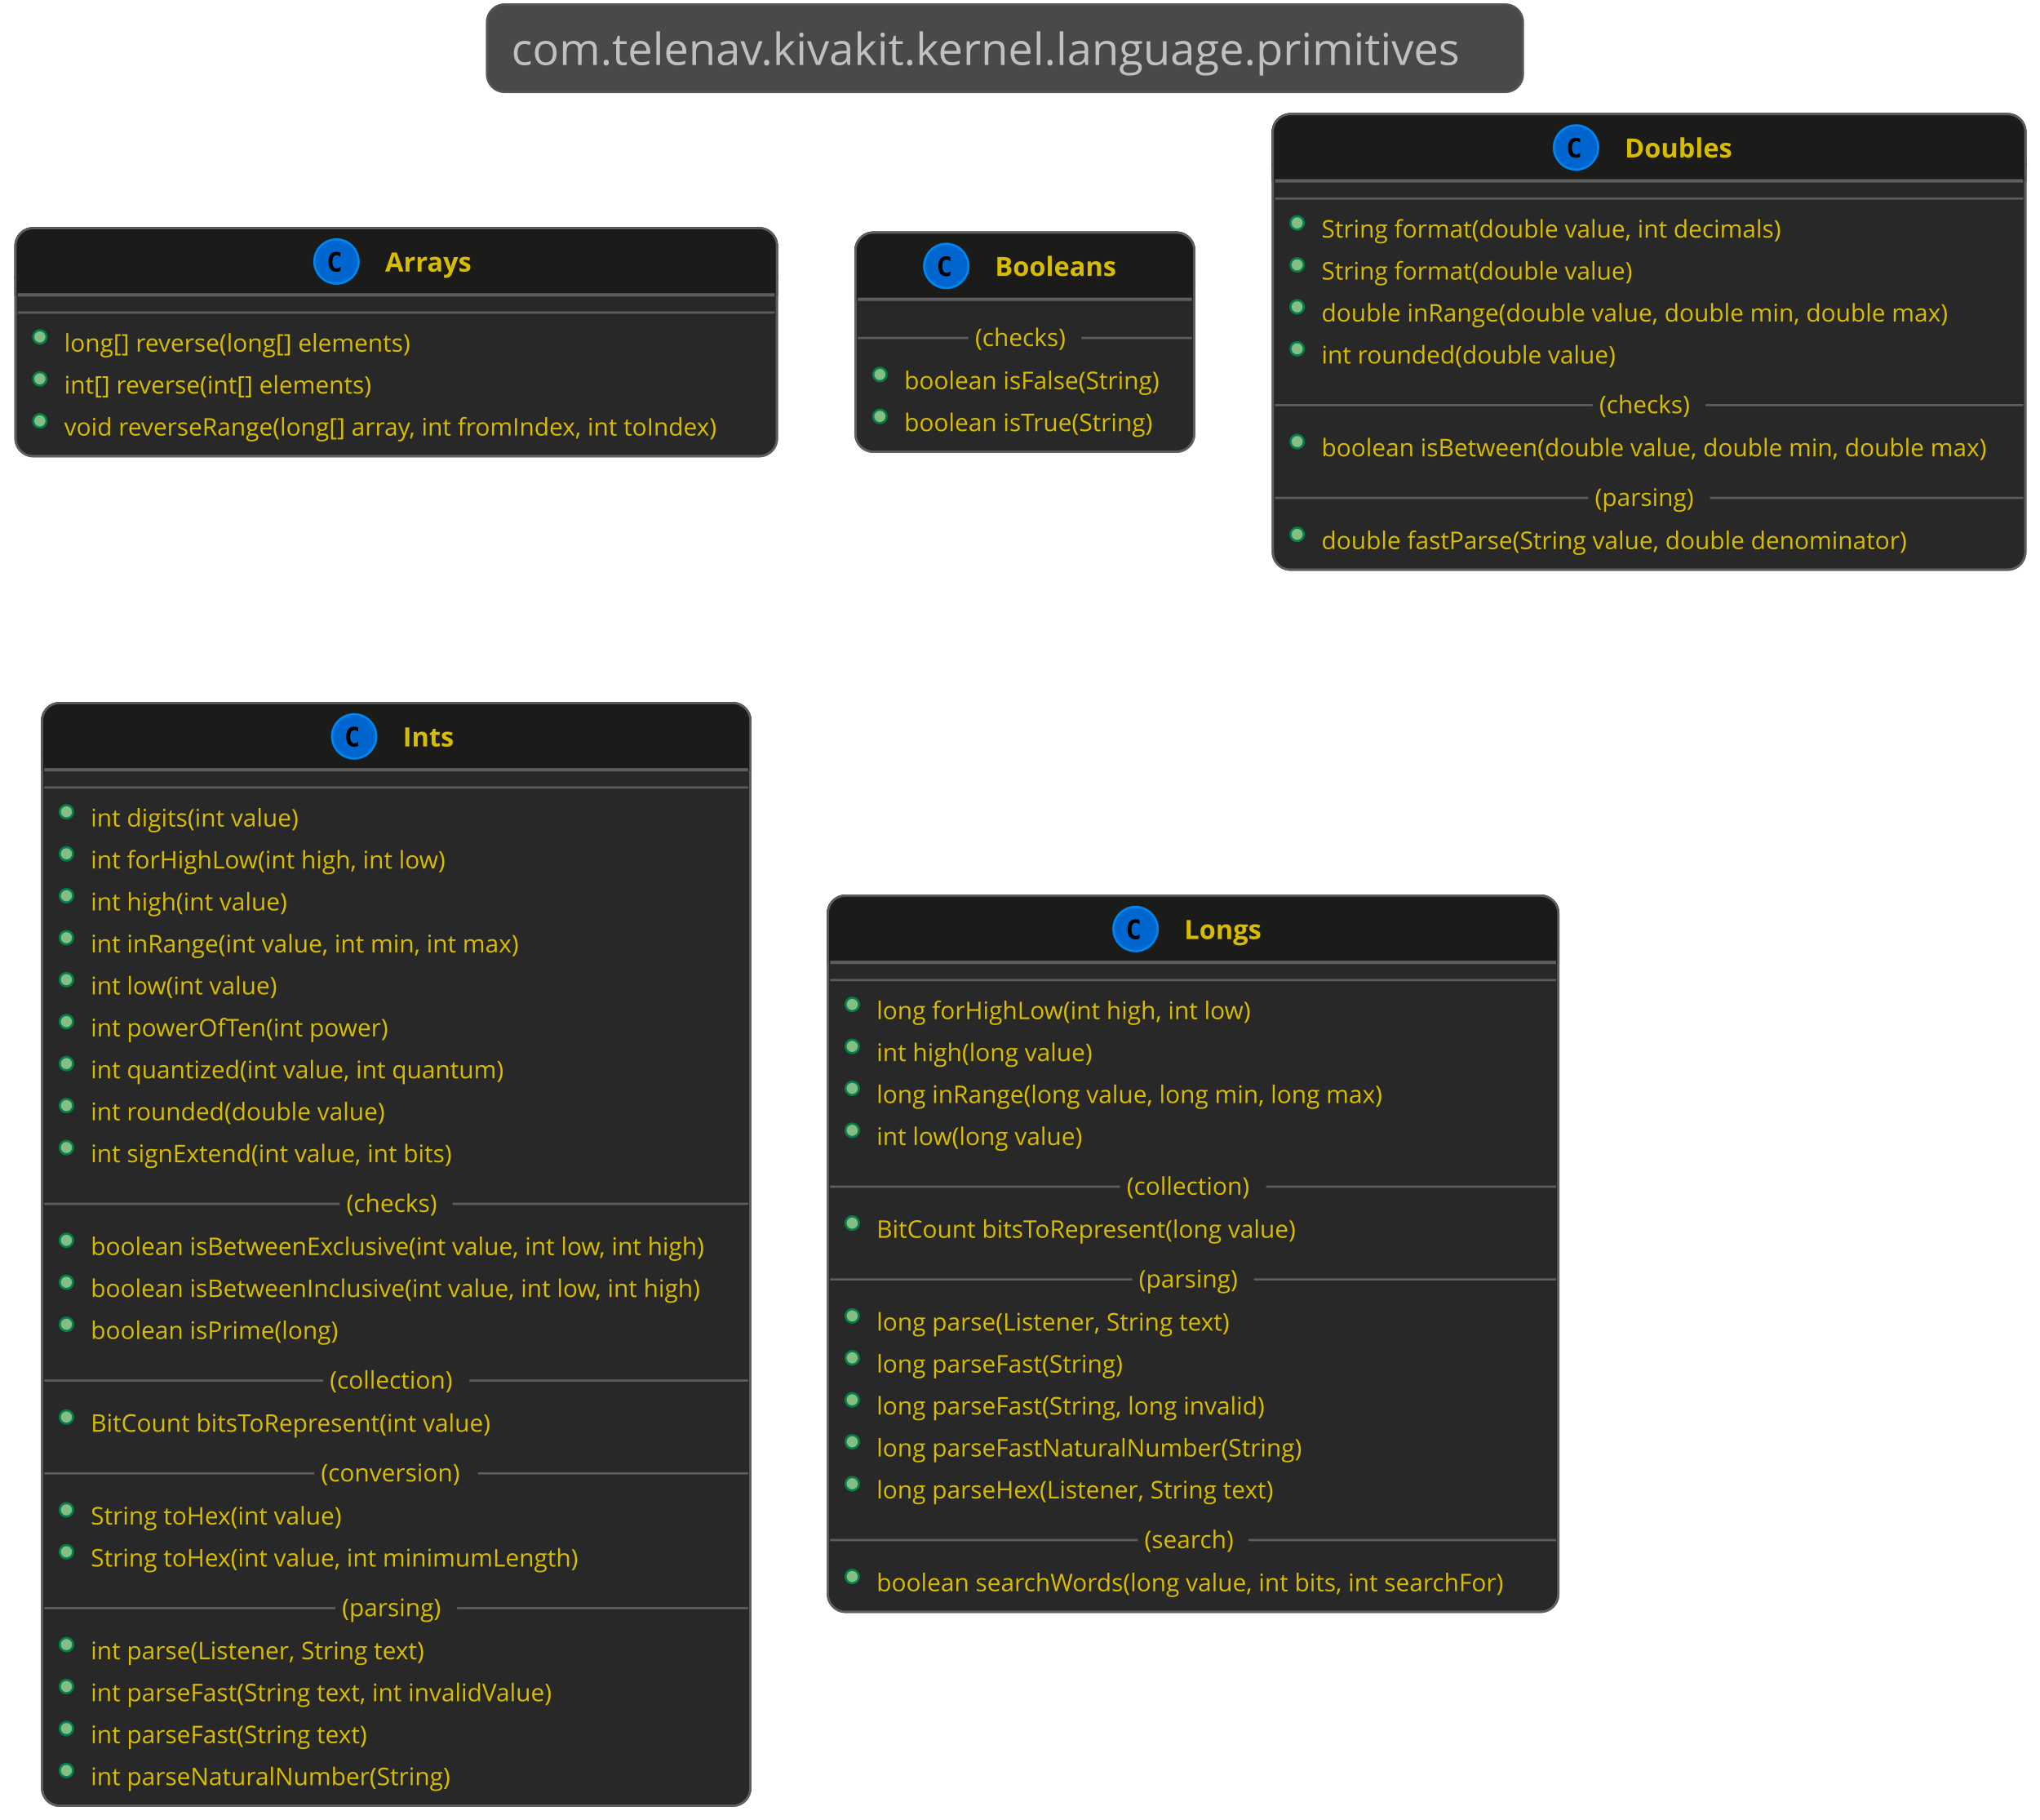
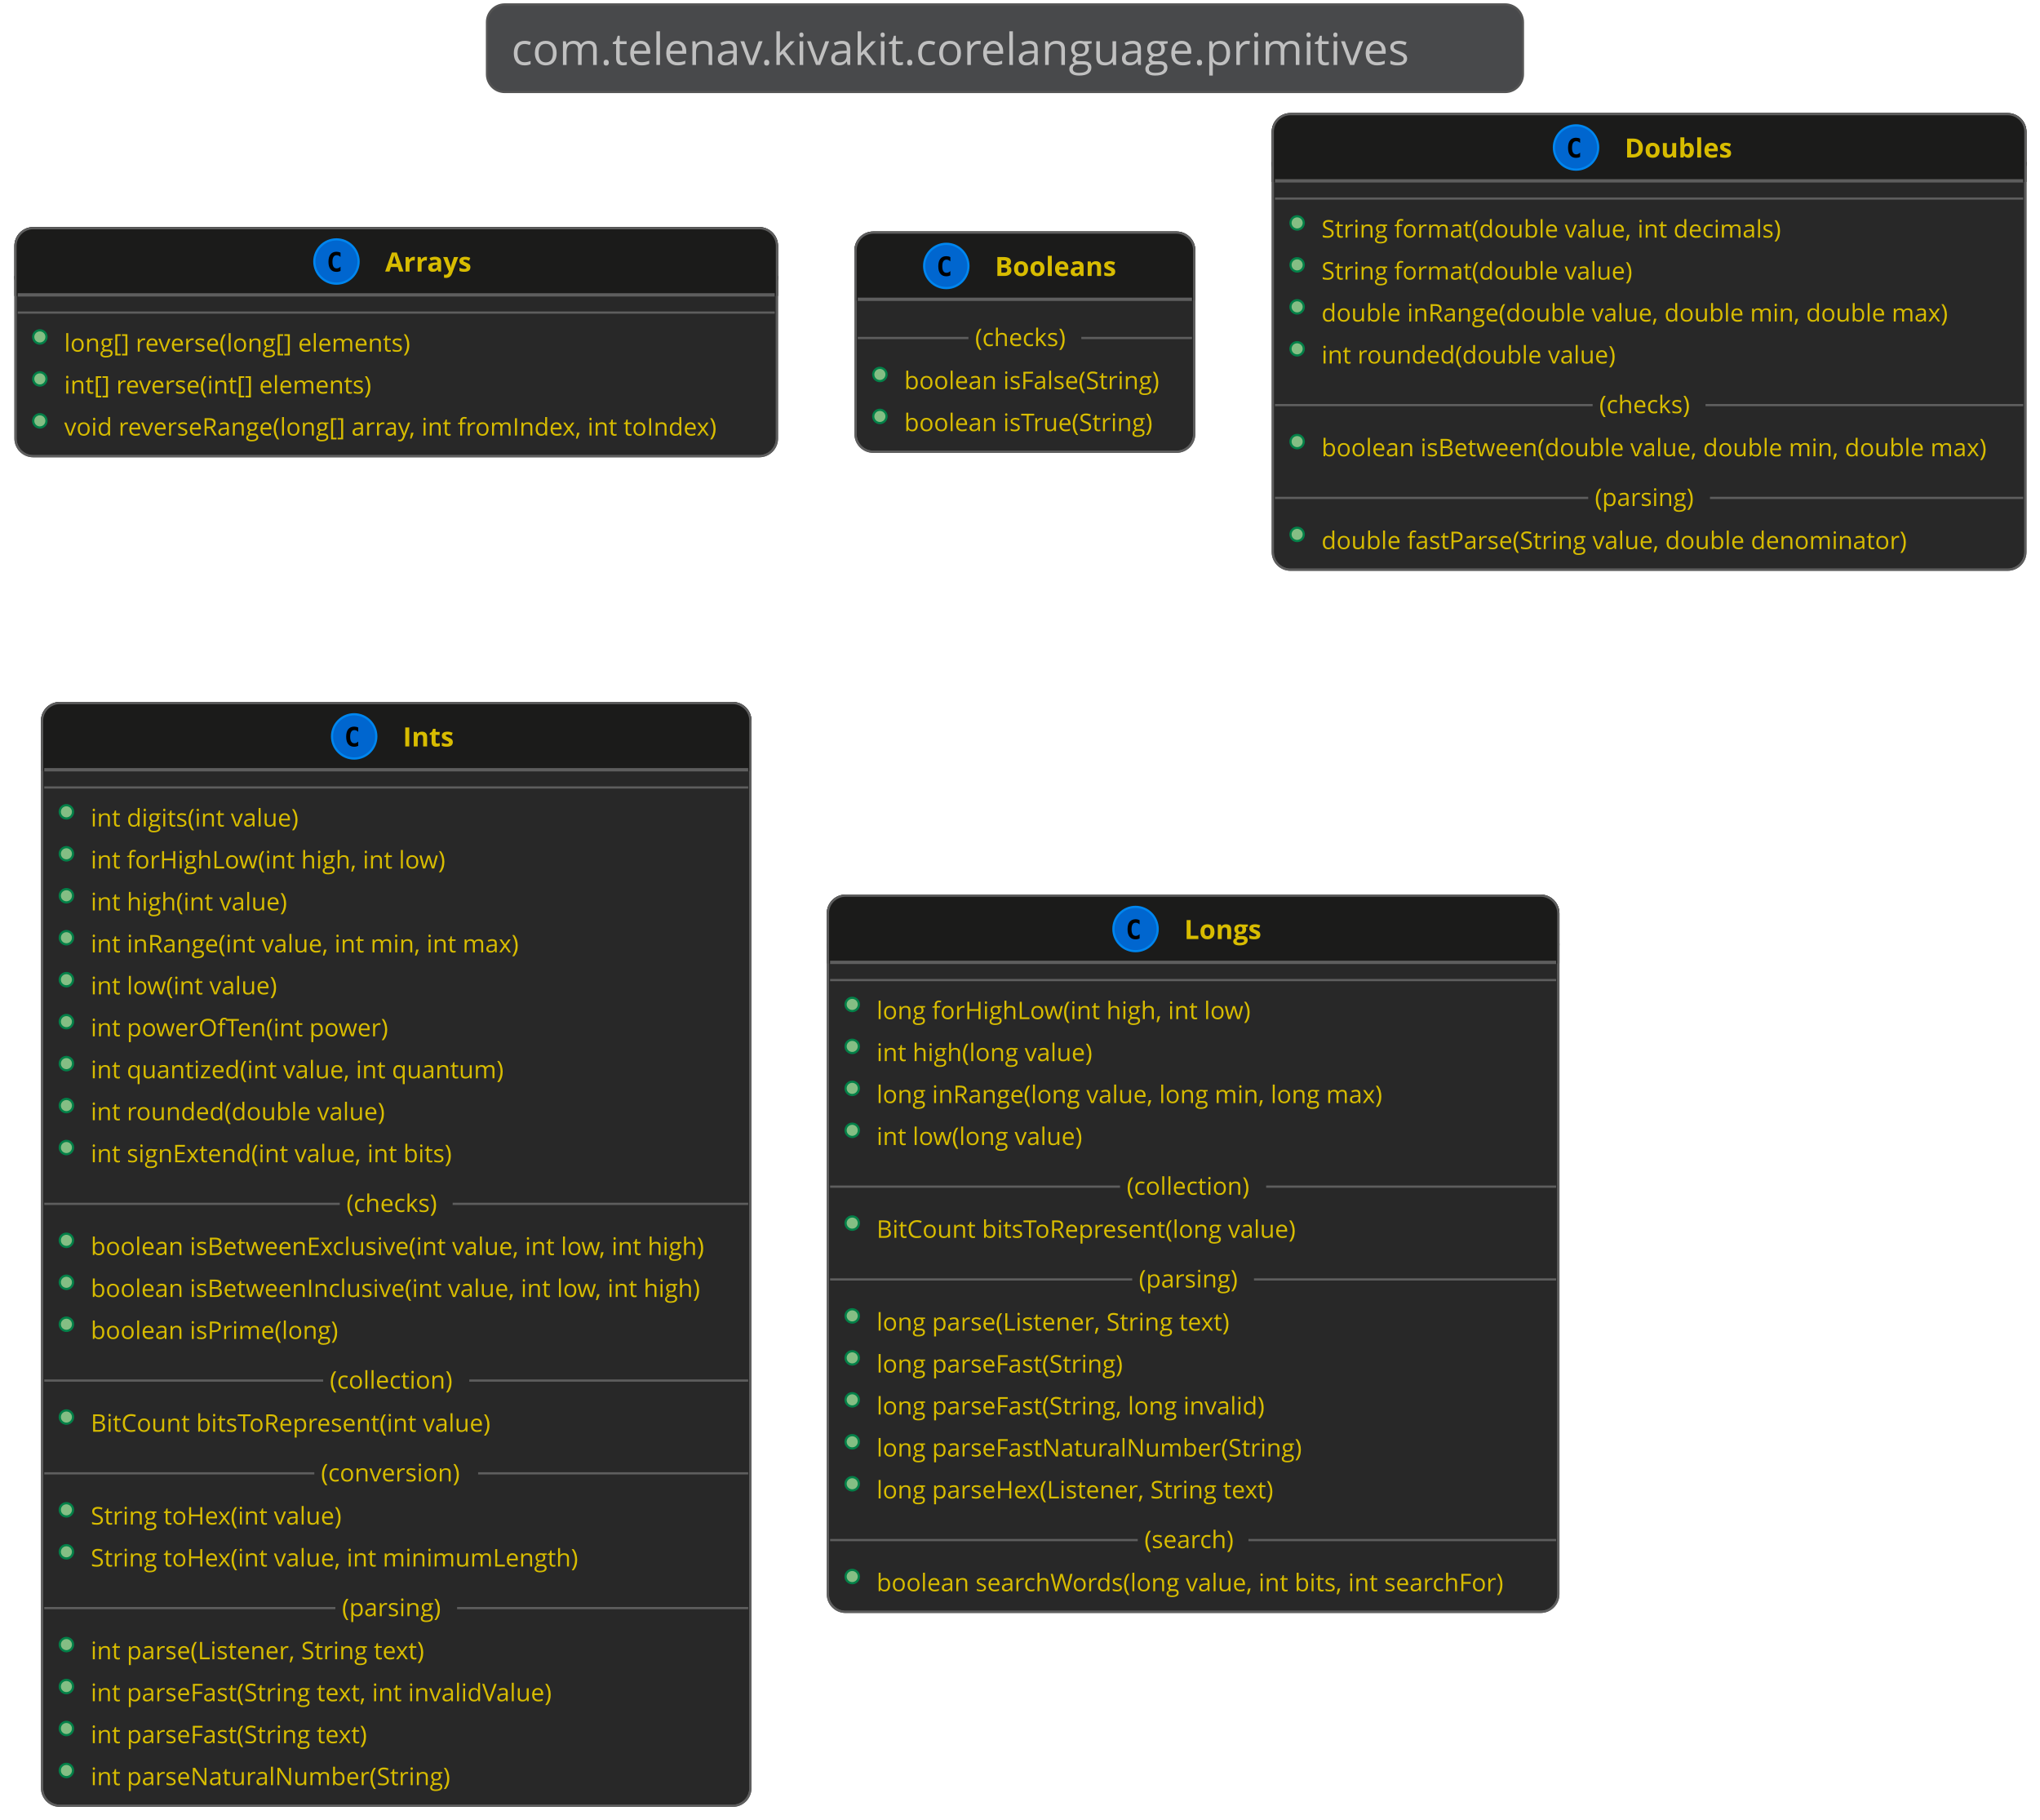
<svg xmlns="http://www.w3.org/2000/svg" contentScriptType="application/ecmascript" contentStyleType="text/css" height="856.25px" preserveAspectRatio="none" style="width:960px;height:856px;background:#333333;" version="1.1" viewBox="0 0 960 856" width="960.417px" zoomAndPan="magnify">
  <defs />
  <g>
    <rect fill="#48494B" height="41.203" rx="8.333" ry="8.333" style="stroke:#545454;stroke-width:1.042;" width="487.5" x="229.167" y="2.083" />
-     <text fill="#C0C0C0" font-family="Open Sans,Avenir,Nunito,Arial,Helvetica,SansSerif" font-size="20.833" lengthAdjust="spacing" textLength="464.583" x="240.625" y="30.558">com.telenav.kivakit.kernel.language.primitives</text>
+     <text fill="#C0C0C0" font-family="Open Sans,Avenir,Nunito,Arial,Helvetica,SansSerif" font-size="20.833" lengthAdjust="spacing" textLength="464.583" x="240.625" y="30.558">com.telenav.kivakit.corelanguage.primitives</text>
    <rect codeLine="6" fill="#282828" height="107.29" id="Arrays" rx="8.333" ry="8.333" style="stroke:#5E5E5E;stroke-width:1.042;" width="358.333" x="7.292" y="107.349" />
    <rect fill="#1B1B1A" height="31.388" rx="8.333" ry="8.333" style="stroke:#1B1B1A;stroke-width:1.042;" width="358.333" x="7.292" y="107.349" />
    <rect fill="#1B1B1A" height="8.333" style="stroke:#1B1B1A;stroke-width:1.042;" width="358.333" x="7.292" y="130.404" />
    <rect codeLine="6" fill="none" height="107.29" id="Arrays" rx="8.333" ry="8.333" style="stroke:#5E5E5E;stroke-width:1.042;" width="358.333" x="7.292" y="107.349" />
    <ellipse cx="158.333" cy="123.043" fill="#0066CF" rx="10.417" ry="10.417" style="stroke:#0086EF;stroke-width:1.042;" />
    <path d="M160.244,127.468 Q159.816,127.688 159.346,127.797 Q158.876,127.907 158.358,127.907 Q156.514,127.907 155.544,126.693 Q154.574,125.478 154.574,123.183 Q154.574,120.882 155.544,119.668 Q156.514,118.453 158.358,118.453 Q158.876,118.453 159.353,118.563 Q159.829,118.673 160.244,118.892 L160.244,120.894 Q159.78,120.467 159.344,120.269 Q158.907,120.07 158.443,120.07 Q157.454,120.07 156.951,120.855 Q156.447,121.639 156.447,123.183 Q156.447,124.721 156.951,125.506 Q157.454,126.29 158.443,126.29 Q158.907,126.29 159.344,126.091 Q159.78,125.893 160.244,125.466 Z " fill="#000000" />
    <text fill="#D8BC00" font-family="Open Sans,Avenir,Nunito,Arial,Helvetica,SansSerif" font-size="12.5" font-weight="bold" lengthAdjust="spacing" textLength="41.667" x="181.25" y="127.767">Arrays</text>
    <line style="stroke:#5E5E5E;stroke-width:1.562;" x1="8.333" x2="364.583" y1="138.737" y2="138.737" />
    <line style="stroke:#5E5E5E;stroke-width:1.042;" x1="8.333" x2="364.583" y1="147.07" y2="147.07" />
    <ellipse cx="18.75" cy="158.529" fill="#84BE84" rx="3.125" ry="3.125" style="stroke:#038048;stroke-width:1.042;" />
    <text fill="#D8BC00" font-family="Open Sans,Avenir,Nunito,Arial,Helvetica,SansSerif" font-size="11.458" lengthAdjust="spacing" textLength="172.917" x="30.208" y="165.44">long[] reverse(long[] elements)</text>
    <ellipse cx="18.75" cy="178.274" fill="#84BE84" rx="3.125" ry="3.125" style="stroke:#038048;stroke-width:1.042;" />
    <text fill="#D8BC00" font-family="Open Sans,Avenir,Nunito,Arial,Helvetica,SansSerif" font-size="11.458" lengthAdjust="spacing" textLength="152.083" x="30.208" y="185.185">int[] reverse(int[] elements)</text>
    <ellipse cx="18.75" cy="198.018" fill="#84BE84" rx="3.125" ry="3.125" style="stroke:#038048;stroke-width:1.042;" />
    <text fill="#D8BC00" font-family="Open Sans,Avenir,Nunito,Arial,Helvetica,SansSerif" font-size="11.458" lengthAdjust="spacing" textLength="326.042" x="30.208" y="204.93">void reverseRange(long[] array, int fromIndex, int toIndex)</text>
    <rect codeLine="14" fill="#282828" height="103.123" id="Booleans" rx="8.333" ry="8.333" style="stroke:#5E5E5E;stroke-width:1.042;" width="159.375" x="402.604" y="109.432" />
    <rect fill="#1B1B1A" height="31.388" rx="8.333" ry="8.333" style="stroke:#1B1B1A;stroke-width:1.042;" width="159.375" x="402.604" y="109.432" />
    <rect fill="#1B1B1A" height="8.333" style="stroke:#1B1B1A;stroke-width:1.042;" width="159.375" x="402.604" y="132.487" />
    <rect codeLine="14" fill="none" height="103.123" id="Booleans" rx="8.333" ry="8.333" style="stroke:#5E5E5E;stroke-width:1.042;" width="159.375" x="402.604" y="109.432" />
    <ellipse cx="445.312" cy="125.126" fill="#0066CF" rx="10.417" ry="10.417" style="stroke:#0086EF;stroke-width:1.042;" />
    <path d="M447.223,129.551 Q446.796,129.771 446.326,129.881 Q445.856,129.991 445.337,129.991 Q443.494,129.991 442.523,128.776 Q441.553,127.561 441.553,125.266 Q441.553,122.966 442.523,121.751 Q443.494,120.536 445.337,120.536 Q445.856,120.536 446.332,120.646 Q446.808,120.756 447.223,120.976 L447.223,122.978 Q446.759,122.55 446.323,122.352 Q445.886,122.154 445.422,122.154 Q444.434,122.154 443.93,122.938 Q443.426,123.722 443.426,125.266 Q443.426,126.805 443.93,127.589 Q444.434,128.373 445.422,128.373 Q445.886,128.373 446.323,128.175 Q446.759,127.977 447.223,127.549 Z " fill="#000000" />
    <text fill="#D8BC00" font-family="Open Sans,Avenir,Nunito,Arial,Helvetica,SansSerif" font-size="12.5" font-weight="bold" lengthAdjust="spacing" textLength="59.375" x="468.229" y="129.85">Booleans</text>
    <line style="stroke:#5E5E5E;stroke-width:1.562;" x1="403.646" x2="560.938" y1="140.82" y2="140.82" />
    <ellipse cx="414.062" cy="176.19" fill="#84BE84" rx="3.125" ry="3.125" style="stroke:#038048;stroke-width:1.042;" />
    <text fill="#D8BC00" font-family="Open Sans,Avenir,Nunito,Arial,Helvetica,SansSerif" font-size="11.458" lengthAdjust="spacing" textLength="127.083" x="425.521" y="183.101">boolean isFalse(String)</text>
    <ellipse cx="414.062" cy="195.935" fill="#84BE84" rx="3.125" ry="3.125" style="stroke:#038048;stroke-width:1.042;" />
    <text fill="#D8BC00" font-family="Open Sans,Avenir,Nunito,Arial,Helvetica,SansSerif" font-size="11.458" lengthAdjust="spacing" textLength="125" x="425.521" y="202.846">boolean isTrue(String)</text>
    <line style="stroke:#5E5E5E;stroke-width:1.042;" x1="403.646" x2="455.729" y1="159.026" y2="159.026" />
    <text fill="#D8BC00" font-family="Open Sans,Avenir,Nunito,Arial,Helvetica,SansSerif" font-size="11.458" lengthAdjust="spacing" textLength="46.875" x="458.854" y="162.836">(checks)</text>
    <line style="stroke:#5E5E5E;stroke-width:1.042;" x1="508.854" x2="560.938" y1="159.026" y2="159.026" />
    <rect codeLine="21" fill="#282828" height="214.347" id="Doubles" rx="8.333" ry="8.333" style="stroke:#5E5E5E;stroke-width:1.042;" width="354.167" x="598.958" y="53.703" />
    <rect fill="#1B1B1A" height="31.388" rx="8.333" ry="8.333" style="stroke:#1B1B1A;stroke-width:1.042;" width="354.167" x="598.958" y="53.703" />
    <rect fill="#1B1B1A" height="8.333" style="stroke:#1B1B1A;stroke-width:1.042;" width="354.167" x="598.958" y="76.758" />
    <rect codeLine="21" fill="none" height="214.347" id="Doubles" rx="8.333" ry="8.333" style="stroke:#5E5E5E;stroke-width:1.042;" width="354.167" x="598.958" y="53.703" />
    <ellipse cx="741.667" cy="69.397" fill="#0066CF" rx="10.417" ry="10.417" style="stroke:#0086EF;stroke-width:1.042;" />
    <path d="M743.577,73.822 Q743.15,74.042 742.68,74.152 Q742.21,74.261 741.691,74.261 Q739.848,74.261 738.877,73.047 Q737.907,71.832 737.907,69.537 Q737.907,67.236 738.877,66.022 Q739.848,64.807 741.691,64.807 Q742.21,64.807 742.686,64.917 Q743.162,65.027 743.577,65.247 L743.577,67.249 Q743.113,66.821 742.677,66.623 Q742.24,66.425 741.777,66.425 Q740.788,66.425 740.284,67.209 Q739.781,67.993 739.781,69.537 Q739.781,71.075 740.284,71.86 Q740.788,72.644 741.777,72.644 Q742.24,72.644 742.677,72.446 Q743.113,72.247 743.577,71.82 Z " fill="#000000" />
    <text fill="#D8BC00" font-family="Open Sans,Avenir,Nunito,Arial,Helvetica,SansSerif" font-size="12.5" font-weight="bold" lengthAdjust="spacing" textLength="54.167" x="764.583" y="74.121">Doubles</text>
    <line style="stroke:#5E5E5E;stroke-width:1.562;" x1="600" x2="952.083" y1="85.091" y2="85.091" />
    <line style="stroke:#5E5E5E;stroke-width:1.042;" x1="600" x2="952.083" y1="93.424" y2="93.424" />
    <ellipse cx="610.417" cy="104.883" fill="#84BE84" rx="3.125" ry="3.125" style="stroke:#038048;stroke-width:1.042;" />
    <text fill="#D8BC00" font-family="Open Sans,Avenir,Nunito,Arial,Helvetica,SansSerif" font-size="11.458" lengthAdjust="spacing" textLength="226.042" x="621.875" y="111.794">String format(double value, int decimals)</text>
    <ellipse cx="610.417" cy="124.628" fill="#84BE84" rx="3.125" ry="3.125" style="stroke:#038048;stroke-width:1.042;" />
    <text fill="#D8BC00" font-family="Open Sans,Avenir,Nunito,Arial,Helvetica,SansSerif" font-size="11.458" lengthAdjust="spacing" textLength="153.125" x="621.875" y="131.539">String format(double value)</text>
    <ellipse cx="610.417" cy="144.373" fill="#84BE84" rx="3.125" ry="3.125" style="stroke:#038048;stroke-width:1.042;" />
    <text fill="#D8BC00" font-family="Open Sans,Avenir,Nunito,Arial,Helvetica,SansSerif" font-size="11.458" lengthAdjust="spacing" textLength="306.25" x="621.875" y="151.284">double inRange(double value, double min, double max)</text>
    <ellipse cx="610.417" cy="164.117" fill="#84BE84" rx="3.125" ry="3.125" style="stroke:#038048;stroke-width:1.042;" />
    <text fill="#D8BC00" font-family="Open Sans,Avenir,Nunito,Arial,Helvetica,SansSerif" font-size="11.458" lengthAdjust="spacing" textLength="144.792" x="621.875" y="171.029">int rounded(double value)</text>
    <ellipse cx="610.417" cy="207.774" fill="#84BE84" rx="3.125" ry="3.125" style="stroke:#038048;stroke-width:1.042;" />
    <text fill="#D8BC00" font-family="Open Sans,Avenir,Nunito,Arial,Helvetica,SansSerif" font-size="11.458" lengthAdjust="spacing" textLength="321.875" x="621.875" y="214.685">boolean isBetween(double value, double min, double max)</text>
    <line style="stroke:#5E5E5E;stroke-width:1.042;" x1="600" x2="749.479" y1="190.61" y2="190.61" />
    <text fill="#D8BC00" font-family="Open Sans,Avenir,Nunito,Arial,Helvetica,SansSerif" font-size="11.458" lengthAdjust="spacing" textLength="46.875" x="752.604" y="194.419">(checks)</text>
    <line style="stroke:#5E5E5E;stroke-width:1.042;" x1="802.604" x2="952.083" y1="190.61" y2="190.61" />
    <ellipse cx="610.417" cy="251.43" fill="#84BE84" rx="3.125" ry="3.125" style="stroke:#038048;stroke-width:1.042;" />
    <text fill="#D8BC00" font-family="Open Sans,Avenir,Nunito,Arial,Helvetica,SansSerif" font-size="11.458" lengthAdjust="spacing" textLength="286.458" x="621.875" y="258.341">double fastParse(String value, double denominator)</text>
    <line style="stroke:#5E5E5E;stroke-width:1.042;" x1="600" x2="747.396" y1="234.266" y2="234.266" />
    <text fill="#D8BC00" font-family="Open Sans,Avenir,Nunito,Arial,Helvetica,SansSerif" font-size="11.458" lengthAdjust="spacing" textLength="51.042" x="750.521" y="238.076">(parsing)</text>
    <line style="stroke:#5E5E5E;stroke-width:1.042;" x1="804.688" x2="952.083" y1="234.266" y2="234.266" />
    <rect codeLine="34" fill="#282828" height="518.854" id="Ints" rx="8.333" ry="8.333" style="stroke:#5E5E5E;stroke-width:1.042;" width="333.333" x="19.792" y="330.786" />
    <rect fill="#1B1B1A" height="31.388" rx="8.333" ry="8.333" style="stroke:#1B1B1A;stroke-width:1.042;" width="333.333" x="19.792" y="330.786" />
    <rect fill="#1B1B1A" height="8.333" style="stroke:#1B1B1A;stroke-width:1.042;" width="333.333" x="19.792" y="353.841" />
    <rect codeLine="34" fill="none" height="518.854" id="Ints" rx="8.333" ry="8.333" style="stroke:#5E5E5E;stroke-width:1.042;" width="333.333" x="19.792" y="330.786" />
    <ellipse cx="166.667" cy="346.48" fill="#0066CF" rx="10.417" ry="10.417" style="stroke:#0086EF;stroke-width:1.042;" />
    <path d="M168.577,350.905 Q168.15,351.125 167.68,351.235 Q167.21,351.345 166.691,351.345 Q164.848,351.345 163.877,350.13 Q162.907,348.916 162.907,346.621 Q162.907,344.32 163.877,343.105 Q164.848,341.89 166.691,341.89 Q167.21,341.89 167.686,342 Q168.162,342.11 168.577,342.33 L168.577,344.332 Q168.113,343.905 167.677,343.706 Q167.24,343.508 166.776,343.508 Q165.788,343.508 165.284,344.292 Q164.781,345.077 164.781,346.621 Q164.781,348.159 165.284,348.943 Q165.788,349.727 166.776,349.727 Q167.24,349.727 167.677,349.529 Q168.113,349.331 168.577,348.903 Z " fill="#000000" />
    <text fill="#D8BC00" font-family="Open Sans,Avenir,Nunito,Arial,Helvetica,SansSerif" font-size="12.5" font-weight="bold" lengthAdjust="spacing" textLength="25" x="189.583" y="351.204">Ints</text>
    <line style="stroke:#5E5E5E;stroke-width:1.562;" x1="20.833" x2="352.083" y1="362.175" y2="362.175" />
    <line style="stroke:#5E5E5E;stroke-width:1.042;" x1="20.833" x2="352.083" y1="370.508" y2="370.508" />
    <ellipse cx="31.25" cy="381.966" fill="#84BE84" rx="3.125" ry="3.125" style="stroke:#038048;stroke-width:1.042;" />
    <text fill="#D8BC00" font-family="Open Sans,Avenir,Nunito,Arial,Helvetica,SansSerif" font-size="11.458" lengthAdjust="spacing" textLength="104.167" x="42.708" y="388.877">int digits(int value)</text>
    <ellipse cx="31.25" cy="401.711" fill="#84BE84" rx="3.125" ry="3.125" style="stroke:#038048;stroke-width:1.042;" />
    <text fill="#D8BC00" font-family="Open Sans,Avenir,Nunito,Arial,Helvetica,SansSerif" font-size="11.458" lengthAdjust="spacing" textLength="176.042" x="42.708" y="408.622">int forHighLow(int high, int low)</text>
    <ellipse cx="31.25" cy="421.456" fill="#84BE84" rx="3.125" ry="3.125" style="stroke:#038048;stroke-width:1.042;" />
    <text fill="#D8BC00" font-family="Open Sans,Avenir,Nunito,Arial,Helvetica,SansSerif" font-size="11.458" lengthAdjust="spacing" textLength="97.917" x="42.708" y="428.367">int high(int value)</text>
    <ellipse cx="31.25" cy="441.201" fill="#84BE84" rx="3.125" ry="3.125" style="stroke:#038048;stroke-width:1.042;" />
    <text fill="#D8BC00" font-family="Open Sans,Avenir,Nunito,Arial,Helvetica,SansSerif" font-size="11.458" lengthAdjust="spacing" textLength="210.417" x="42.708" y="448.112">int inRange(int value, int min, int max)</text>
    <ellipse cx="31.25" cy="460.946" fill="#84BE84" rx="3.125" ry="3.125" style="stroke:#038048;stroke-width:1.042;" />
    <text fill="#D8BC00" font-family="Open Sans,Avenir,Nunito,Arial,Helvetica,SansSerif" font-size="11.458" lengthAdjust="spacing" textLength="91.667" x="42.708" y="467.857">int low(int value)</text>
    <ellipse cx="31.25" cy="480.69" fill="#84BE84" rx="3.125" ry="3.125" style="stroke:#038048;stroke-width:1.042;" />
    <text fill="#D8BC00" font-family="Open Sans,Avenir,Nunito,Arial,Helvetica,SansSerif" font-size="11.458" lengthAdjust="spacing" textLength="146.875" x="42.708" y="487.602">int powerOfTen(int power)</text>
    <ellipse cx="31.25" cy="500.435" fill="#84BE84" rx="3.125" ry="3.125" style="stroke:#038048;stroke-width:1.042;" />
    <text fill="#D8BC00" font-family="Open Sans,Avenir,Nunito,Arial,Helvetica,SansSerif" font-size="11.458" lengthAdjust="spacing" textLength="202.083" x="42.708" y="507.347">int quantized(int value, int quantum)</text>
    <ellipse cx="31.25" cy="520.18" fill="#84BE84" rx="3.125" ry="3.125" style="stroke:#038048;stroke-width:1.042;" />
    <text fill="#D8BC00" font-family="Open Sans,Avenir,Nunito,Arial,Helvetica,SansSerif" font-size="11.458" lengthAdjust="spacing" textLength="144.792" x="42.708" y="527.091">int rounded(double value)</text>
    <ellipse cx="31.25" cy="539.925" fill="#84BE84" rx="3.125" ry="3.125" style="stroke:#038048;stroke-width:1.042;" />
    <text fill="#D8BC00" font-family="Open Sans,Avenir,Nunito,Arial,Helvetica,SansSerif" font-size="11.458" lengthAdjust="spacing" textLength="180.208" x="42.708" y="546.836">int signExtend(int value, int bits)</text>
    <ellipse cx="31.25" cy="583.582" fill="#84BE84" rx="3.125" ry="3.125" style="stroke:#038048;stroke-width:1.042;" />
    <text fill="#D8BC00" font-family="Open Sans,Avenir,Nunito,Arial,Helvetica,SansSerif" font-size="11.458" lengthAdjust="spacing" textLength="301.042" x="42.708" y="590.493">boolean isBetweenExclusive(int value, int low, int high)</text>
    <ellipse cx="31.25" cy="603.326" fill="#84BE84" rx="3.125" ry="3.125" style="stroke:#038048;stroke-width:1.042;" />
    <text fill="#D8BC00" font-family="Open Sans,Avenir,Nunito,Arial,Helvetica,SansSerif" font-size="11.458" lengthAdjust="spacing" textLength="297.917" x="42.708" y="610.238">boolean isBetweenInclusive(int value, int low, int high)</text>
    <ellipse cx="31.25" cy="623.071" fill="#84BE84" rx="3.125" ry="3.125" style="stroke:#038048;stroke-width:1.042;" />
    <text fill="#D8BC00" font-family="Open Sans,Avenir,Nunito,Arial,Helvetica,SansSerif" font-size="11.458" lengthAdjust="spacing" textLength="121.875" x="42.708" y="629.982">boolean isPrime(long)</text>
    <line style="stroke:#5E5E5E;stroke-width:1.042;" x1="20.833" x2="159.896" y1="566.417" y2="566.417" />
    <text fill="#D8BC00" font-family="Open Sans,Avenir,Nunito,Arial,Helvetica,SansSerif" font-size="11.458" lengthAdjust="spacing" textLength="46.875" x="163.021" y="570.227">(checks)</text>
    <line style="stroke:#5E5E5E;stroke-width:1.042;" x1="213.021" x2="352.083" y1="566.417" y2="566.417" />
    <ellipse cx="31.25" cy="666.728" fill="#84BE84" rx="3.125" ry="3.125" style="stroke:#038048;stroke-width:1.042;" />
    <text fill="#D8BC00" font-family="Open Sans,Avenir,Nunito,Arial,Helvetica,SansSerif" font-size="11.458" lengthAdjust="spacing" textLength="197.917" x="42.708" y="673.639">BitCount bitsToRepresent(int value)</text>
    <line style="stroke:#5E5E5E;stroke-width:1.042;" x1="20.833" x2="152.083" y1="649.564" y2="649.564" />
    <text fill="#D8BC00" font-family="Open Sans,Avenir,Nunito,Arial,Helvetica,SansSerif" font-size="11.458" lengthAdjust="spacing" textLength="62.5" x="155.208" y="653.373">(collection)</text>
    <line style="stroke:#5E5E5E;stroke-width:1.042;" x1="220.833" x2="352.083" y1="649.564" y2="649.564" />
    <ellipse cx="31.25" cy="710.384" fill="#84BE84" rx="3.125" ry="3.125" style="stroke:#038048;stroke-width:1.042;" />
    <text fill="#D8BC00" font-family="Open Sans,Avenir,Nunito,Arial,Helvetica,SansSerif" font-size="11.458" lengthAdjust="spacing" textLength="125" x="42.708" y="717.295">String toHex(int value)</text>
    <ellipse cx="31.25" cy="730.129" fill="#84BE84" rx="3.125" ry="3.125" style="stroke:#038048;stroke-width:1.042;" />
    <text fill="#D8BC00" font-family="Open Sans,Avenir,Nunito,Arial,Helvetica,SansSerif" font-size="11.458" lengthAdjust="spacing" textLength="239.583" x="42.708" y="737.04">String toHex(int value, int minimumLength)</text>
    <line style="stroke:#5E5E5E;stroke-width:1.042;" x1="20.833" x2="147.917" y1="693.22" y2="693.22" />
    <text fill="#D8BC00" font-family="Open Sans,Avenir,Nunito,Arial,Helvetica,SansSerif" font-size="11.458" lengthAdjust="spacing" textLength="70.833" x="151.042" y="697.03">(conversion)</text>
    <line style="stroke:#5E5E5E;stroke-width:1.042;" x1="225" x2="352.083" y1="693.22" y2="693.22" />
    <ellipse cx="31.25" cy="773.785" fill="#84BE84" rx="3.125" ry="3.125" style="stroke:#038048;stroke-width:1.042;" />
    <text fill="#D8BC00" font-family="Open Sans,Avenir,Nunito,Arial,Helvetica,SansSerif" font-size="11.458" lengthAdjust="spacing" textLength="166.667" x="42.708" y="780.697">int parse(Listener, String text)</text>
    <ellipse cx="31.25" cy="793.53" fill="#84BE84" rx="3.125" ry="3.125" style="stroke:#038048;stroke-width:1.042;" />
    <text fill="#D8BC00" font-family="Open Sans,Avenir,Nunito,Arial,Helvetica,SansSerif" font-size="11.458" lengthAdjust="spacing" textLength="229.167" x="42.708" y="800.442">int parseFast(String text, int invalidValue)</text>
    <ellipse cx="31.25" cy="813.275" fill="#84BE84" rx="3.125" ry="3.125" style="stroke:#038048;stroke-width:1.042;" />
    <text fill="#D8BC00" font-family="Open Sans,Avenir,Nunito,Arial,Helvetica,SansSerif" font-size="11.458" lengthAdjust="spacing" textLength="138.542" x="42.708" y="820.186">int parseFast(String text)</text>
    <ellipse cx="31.25" cy="833.02" fill="#84BE84" rx="3.125" ry="3.125" style="stroke:#038048;stroke-width:1.042;" />
    <text fill="#D8BC00" font-family="Open Sans,Avenir,Nunito,Arial,Helvetica,SansSerif" font-size="11.458" lengthAdjust="spacing" textLength="176.042" x="42.708" y="839.931">int parseNaturalNumber(String)</text>
    <line style="stroke:#5E5E5E;stroke-width:1.042;" x1="20.833" x2="157.812" y1="756.621" y2="756.621" />
    <text fill="#D8BC00" font-family="Open Sans,Avenir,Nunito,Arial,Helvetica,SansSerif" font-size="11.458" lengthAdjust="spacing" textLength="51.042" x="160.938" y="760.431">(parsing)</text>
    <line style="stroke:#5E5E5E;stroke-width:1.042;" x1="215.104" x2="352.083" y1="756.621" y2="756.621" />
    <rect codeLine="62" fill="#282828" height="336.983" id="Longs" rx="8.333" ry="8.333" style="stroke:#5E5E5E;stroke-width:1.042;" width="343.75" x="389.583" y="421.411" />
    <rect fill="#1B1B1A" height="31.388" rx="8.333" ry="8.333" style="stroke:#1B1B1A;stroke-width:1.042;" width="343.75" x="389.583" y="421.411" />
    <rect fill="#1B1B1A" height="8.333" style="stroke:#1B1B1A;stroke-width:1.042;" width="343.75" x="389.583" y="444.466" />
    <rect codeLine="62" fill="none" height="336.983" id="Longs" rx="8.333" ry="8.333" style="stroke:#5E5E5E;stroke-width:1.042;" width="343.75" x="389.583" y="421.411" />
    <ellipse cx="534.375" cy="437.105" fill="#0066CF" rx="10.417" ry="10.417" style="stroke:#0086EF;stroke-width:1.042;" />
    <path d="M536.285,441.53 Q535.858,441.75 535.388,441.86 Q534.918,441.97 534.399,441.97 Q532.556,441.97 531.586,440.755 Q530.615,439.541 530.615,437.246 Q530.615,434.945 531.586,433.73 Q532.556,432.515 534.399,432.515 Q534.918,432.515 535.394,432.625 Q535.87,432.735 536.285,432.955 L536.285,434.957 Q535.822,434.53 535.385,434.331 Q534.949,434.133 534.485,434.133 Q533.496,434.133 532.993,434.917 Q532.489,435.702 532.489,437.246 Q532.489,438.784 532.993,439.568 Q533.496,440.352 534.485,440.352 Q534.949,440.352 535.385,440.154 Q535.822,439.956 536.285,439.528 Z " fill="#000000" />
    <text fill="#D8BC00" font-family="Open Sans,Avenir,Nunito,Arial,Helvetica,SansSerif" font-size="12.5" font-weight="bold" lengthAdjust="spacing" textLength="39.583" x="557.292" y="441.829">Longs</text>
    <line style="stroke:#5E5E5E;stroke-width:1.562;" x1="390.625" x2="732.292" y1="452.8" y2="452.8" />
    <line style="stroke:#5E5E5E;stroke-width:1.042;" x1="390.625" x2="732.292" y1="461.133" y2="461.133" />
    <ellipse cx="401.042" cy="472.591" fill="#84BE84" rx="3.125" ry="3.125" style="stroke:#038048;stroke-width:1.042;" />
    <text fill="#D8BC00" font-family="Open Sans,Avenir,Nunito,Arial,Helvetica,SansSerif" font-size="11.458" lengthAdjust="spacing" textLength="186.458" x="412.5" y="479.502">long forHighLow(int high, int low)</text>
    <ellipse cx="401.042" cy="492.336" fill="#84BE84" rx="3.125" ry="3.125" style="stroke:#038048;stroke-width:1.042;" />
    <text fill="#D8BC00" font-family="Open Sans,Avenir,Nunito,Arial,Helvetica,SansSerif" font-size="11.458" lengthAdjust="spacing" textLength="108.333" x="412.5" y="499.247">int high(long value)</text>
    <ellipse cx="401.042" cy="512.081" fill="#84BE84" rx="3.125" ry="3.125" style="stroke:#038048;stroke-width:1.042;" />
    <text fill="#D8BC00" font-family="Open Sans,Avenir,Nunito,Arial,Helvetica,SansSerif" font-size="11.458" lengthAdjust="spacing" textLength="252.083" x="412.5" y="518.992">long inRange(long value, long min, long max)</text>
    <ellipse cx="401.042" cy="531.826" fill="#84BE84" rx="3.125" ry="3.125" style="stroke:#038048;stroke-width:1.042;" />
    <text fill="#D8BC00" font-family="Open Sans,Avenir,Nunito,Arial,Helvetica,SansSerif" font-size="11.458" lengthAdjust="spacing" textLength="102.083" x="412.5" y="538.737">int low(long value)</text>
    <ellipse cx="401.042" cy="575.482" fill="#84BE84" rx="3.125" ry="3.125" style="stroke:#038048;stroke-width:1.042;" />
    <text fill="#D8BC00" font-family="Open Sans,Avenir,Nunito,Arial,Helvetica,SansSerif" font-size="11.458" lengthAdjust="spacing" textLength="208.333" x="412.5" y="582.393">BitCount bitsToRepresent(long value)</text>
    <line style="stroke:#5E5E5E;stroke-width:1.042;" x1="390.625" x2="527.083" y1="558.318" y2="558.318" />
    <text fill="#D8BC00" font-family="Open Sans,Avenir,Nunito,Arial,Helvetica,SansSerif" font-size="11.458" lengthAdjust="spacing" textLength="62.5" x="530.208" y="562.128">(collection)</text>
    <line style="stroke:#5E5E5E;stroke-width:1.042;" x1="595.833" x2="732.292" y1="558.318" y2="558.318" />
    <ellipse cx="401.042" cy="619.139" fill="#84BE84" rx="3.125" ry="3.125" style="stroke:#038048;stroke-width:1.042;" />
    <text fill="#D8BC00" font-family="Open Sans,Avenir,Nunito,Arial,Helvetica,SansSerif" font-size="11.458" lengthAdjust="spacing" textLength="177.083" x="412.5" y="626.05">long parse(Listener, String text)</text>
    <ellipse cx="401.042" cy="638.884" fill="#84BE84" rx="3.125" ry="3.125" style="stroke:#038048;stroke-width:1.042;" />
    <text fill="#D8BC00" font-family="Open Sans,Avenir,Nunito,Arial,Helvetica,SansSerif" font-size="11.458" lengthAdjust="spacing" textLength="123.958" x="412.5" y="645.795">long parseFast(String)</text>
    <ellipse cx="401.042" cy="658.628" fill="#84BE84" rx="3.125" ry="3.125" style="stroke:#038048;stroke-width:1.042;" />
    <text fill="#D8BC00" font-family="Open Sans,Avenir,Nunito,Arial,Helvetica,SansSerif" font-size="11.458" lengthAdjust="spacing" textLength="194.792" x="412.5" y="665.54">long parseFast(String, long invalid)</text>
    <ellipse cx="401.042" cy="678.373" fill="#84BE84" rx="3.125" ry="3.125" style="stroke:#038048;stroke-width:1.042;" />
    <text fill="#D8BC00" font-family="Open Sans,Avenir,Nunito,Arial,Helvetica,SansSerif" font-size="11.458" lengthAdjust="spacing" textLength="209.375" x="412.5" y="685.284">long parseFastNaturalNumber(String)</text>
    <ellipse cx="401.042" cy="698.118" fill="#84BE84" rx="3.125" ry="3.125" style="stroke:#038048;stroke-width:1.042;" />
    <text fill="#D8BC00" font-family="Open Sans,Avenir,Nunito,Arial,Helvetica,SansSerif" font-size="11.458" lengthAdjust="spacing" textLength="198.958" x="412.5" y="705.029">long parseHex(Listener, String text)</text>
    <line style="stroke:#5E5E5E;stroke-width:1.042;" x1="390.625" x2="532.812" y1="601.975" y2="601.975" />
    <text fill="#D8BC00" font-family="Open Sans,Avenir,Nunito,Arial,Helvetica,SansSerif" font-size="11.458" lengthAdjust="spacing" textLength="51.042" x="535.938" y="605.784">(parsing)</text>
    <line style="stroke:#5E5E5E;stroke-width:1.042;" x1="590.104" x2="732.292" y1="601.975" y2="601.975" />
    <ellipse cx="401.042" cy="741.774" fill="#84BE84" rx="3.125" ry="3.125" style="stroke:#038048;stroke-width:1.042;" />
    <text fill="#D8BC00" font-family="Open Sans,Avenir,Nunito,Arial,Helvetica,SansSerif" font-size="11.458" lengthAdjust="spacing" textLength="311.458" x="412.5" y="748.686">boolean searchWords(long value, int bits, int searchFor)</text>
    <line style="stroke:#5E5E5E;stroke-width:1.042;" x1="390.625" x2="535.417" y1="724.61" y2="724.61" />
    <text fill="#D8BC00" font-family="Open Sans,Avenir,Nunito,Arial,Helvetica,SansSerif" font-size="11.458" lengthAdjust="spacing" textLength="45.833" x="538.542" y="728.42">(search)</text>
    <line style="stroke:#5E5E5E;stroke-width:1.042;" x1="587.5" x2="732.292" y1="724.61" y2="724.61" />
  </g>
</svg>
